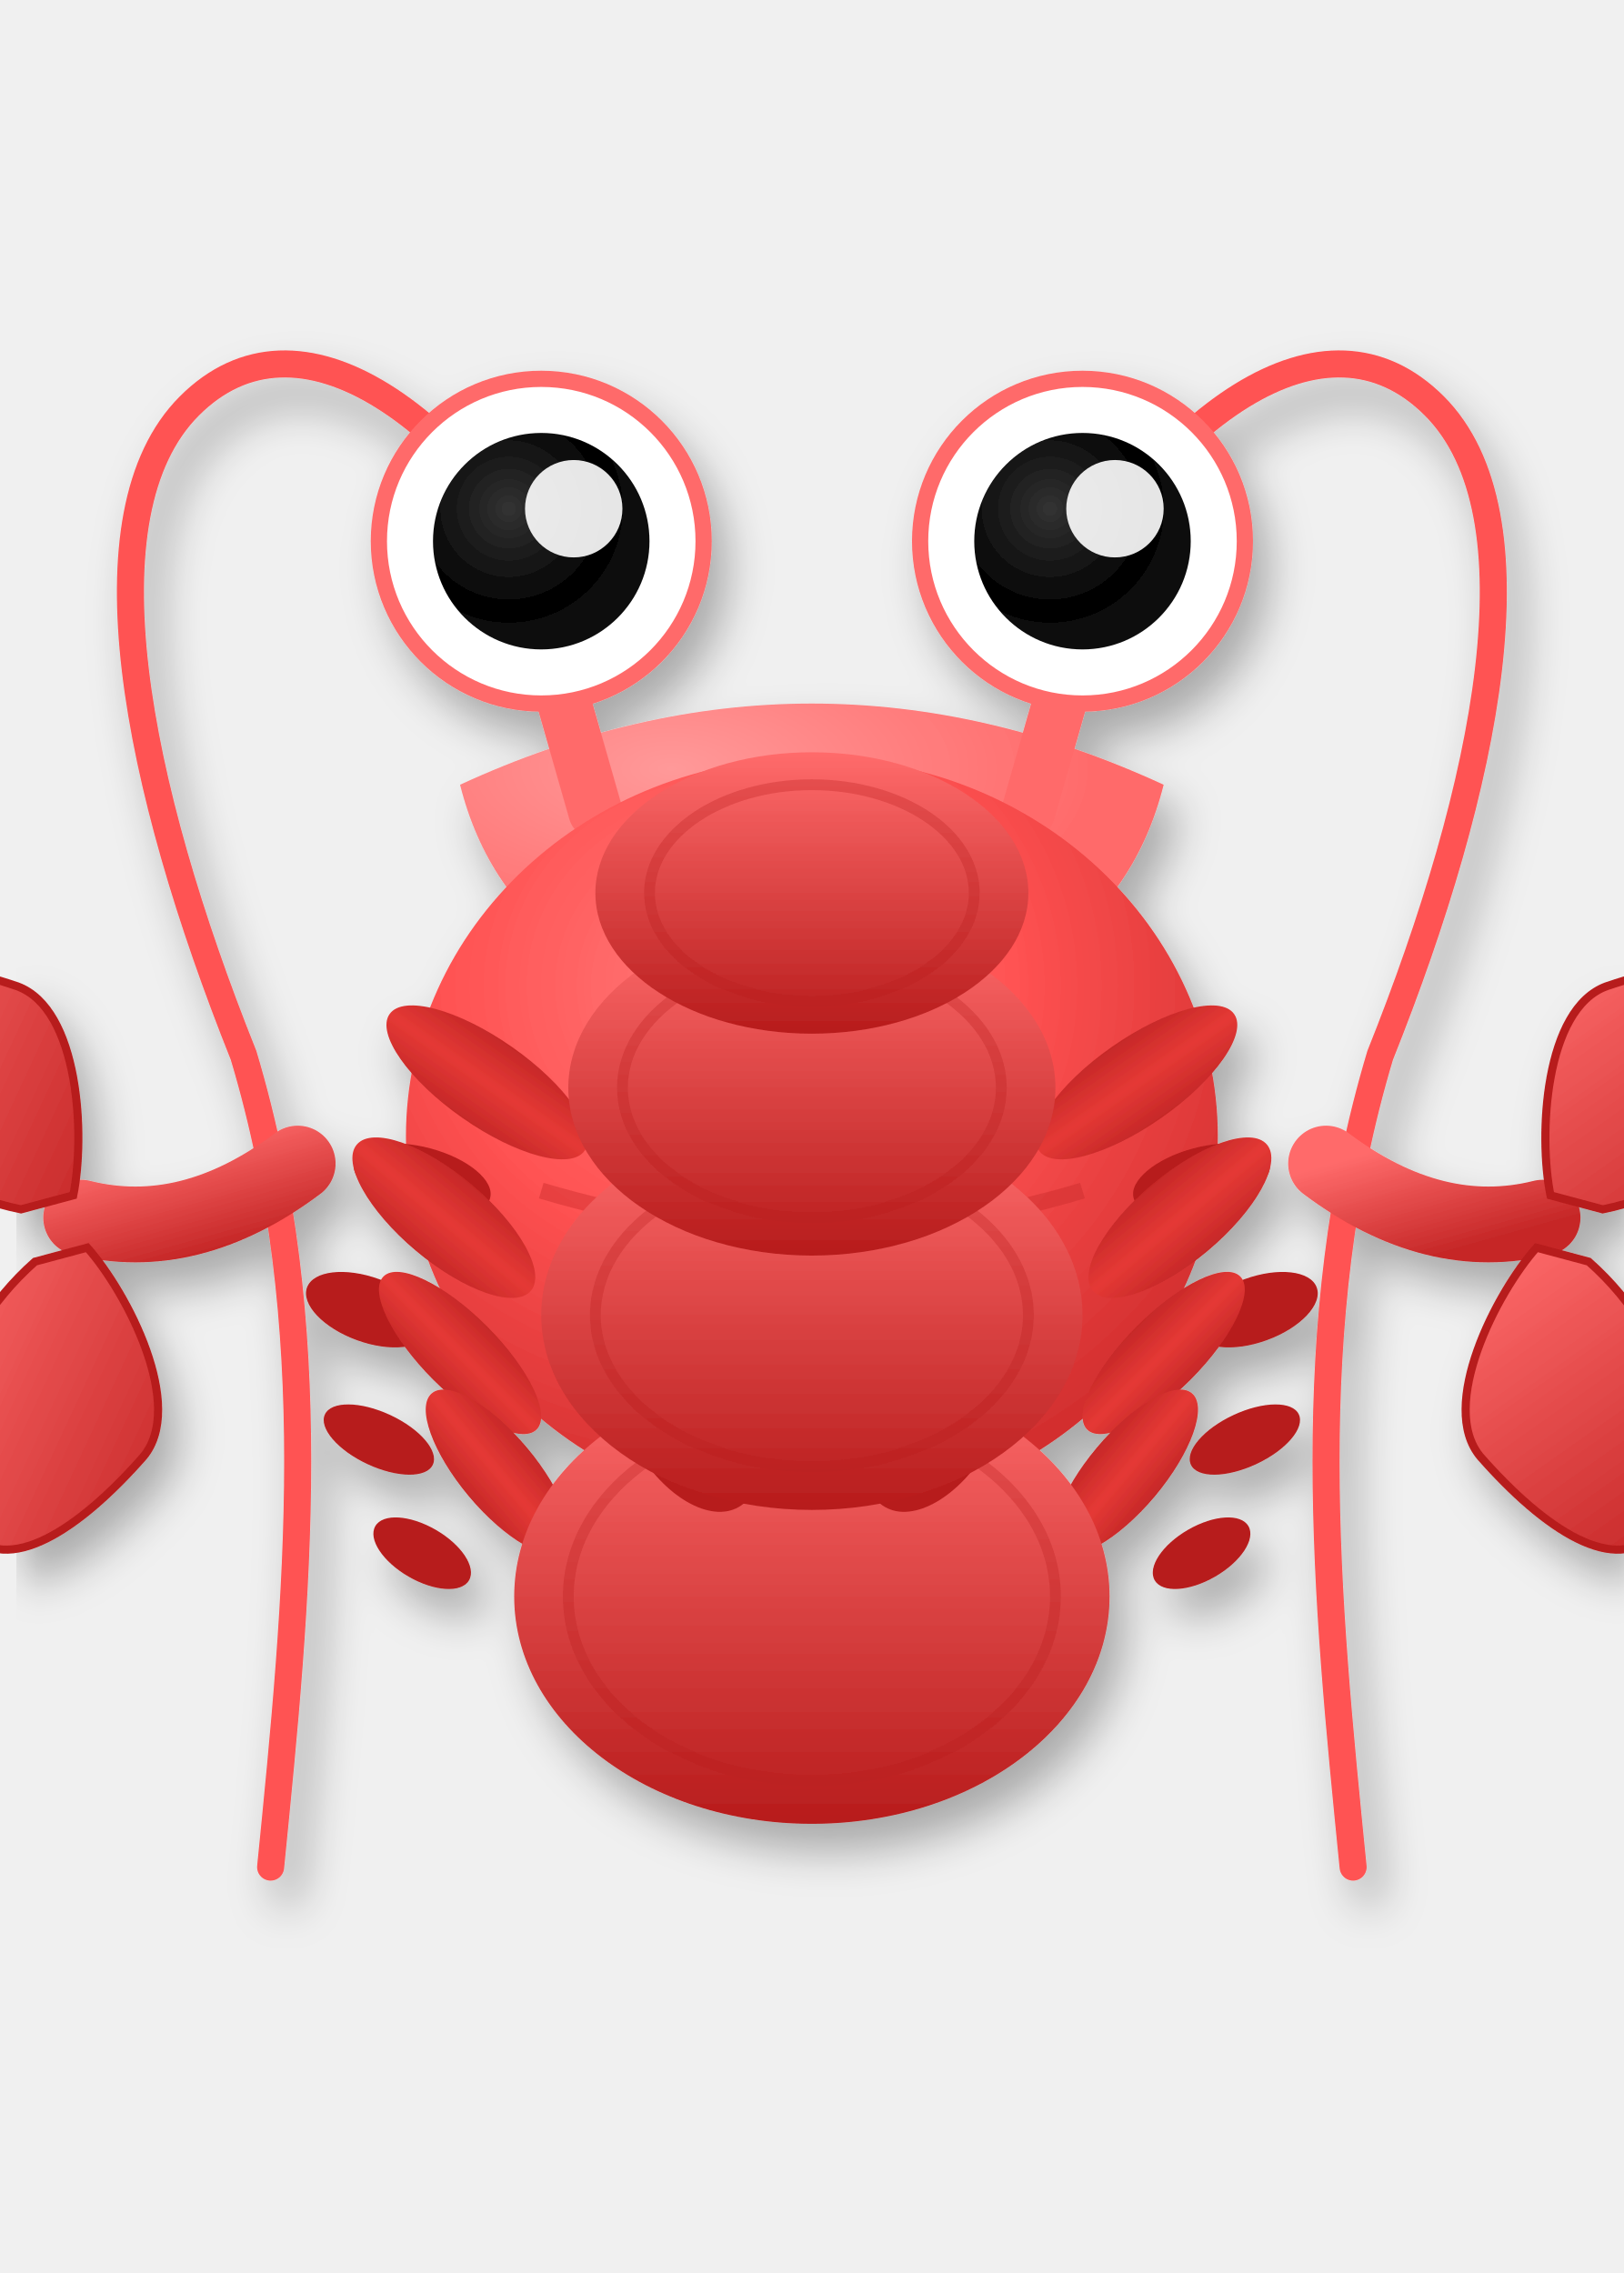
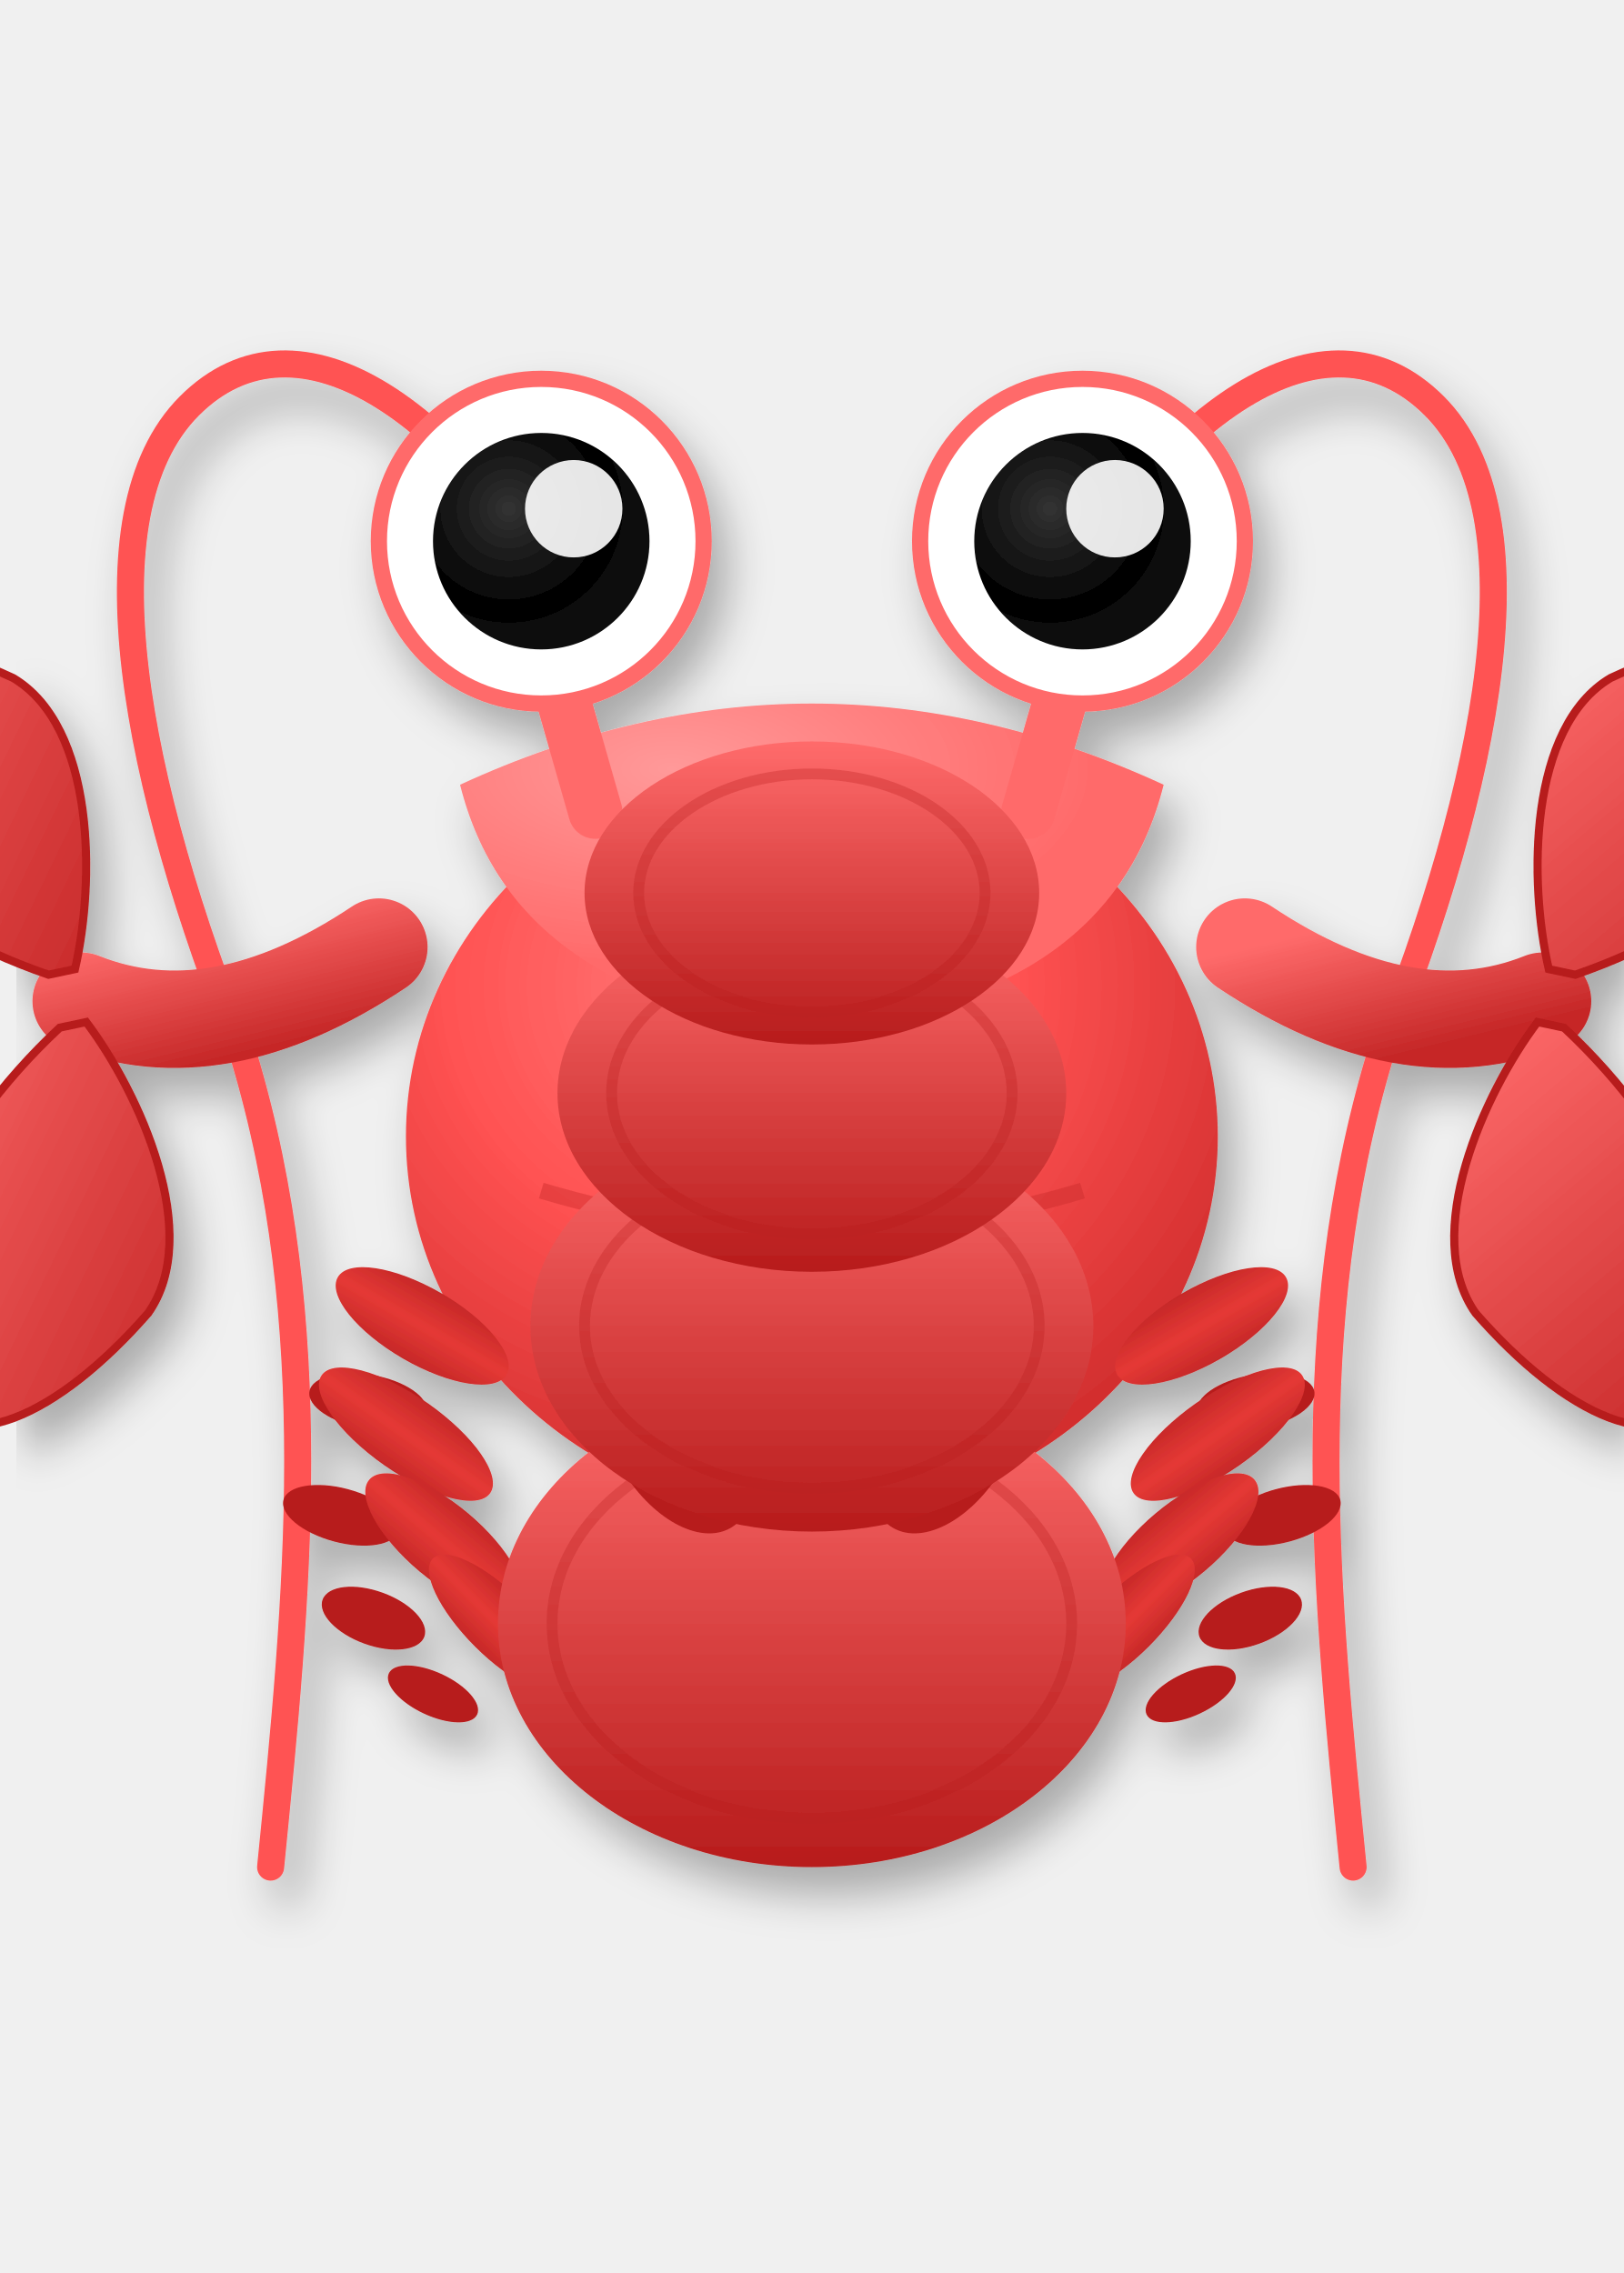
<svg xmlns="http://www.w3.org/2000/svg" viewBox="0 0 300 420" id="qlobster">
  <defs>
    <radialGradient id="bodyGrad" cx="40%" cy="30%" r="70%">
      <stop offset="0%" style="stop-color:#FF7A7A" />
      <stop offset="50%" style="stop-color:#FF5252" />
      <stop offset="100%" style="stop-color:#D32F2F" />
    </radialGradient>
    <radialGradient id="headGrad" cx="30%" cy="20%" r="60%">
      <stop offset="0%" style="stop-color:#FF9999" />
      <stop offset="100%" style="stop-color:#FF6B6B" />
    </radialGradient>
    <linearGradient id="clawGrad" x1="0%" y1="0%" x2="100%" y2="100%">
      <stop offset="0%" style="stop-color:#FF6B6B" />
      <stop offset="100%" style="stop-color:#C62828" />
    </linearGradient>
    <linearGradient id="tailGrad" x1="0%" y1="0%" x2="0%" y2="100%">
      <stop offset="0%" style="stop-color:#FF6B6B" />
      <stop offset="100%" style="stop-color:#B71C1C" />
    </linearGradient>
    <linearGradient id="legGrad" x1="0%" y1="0%" x2="100%" y2="0%">
      <stop offset="0%" style="stop-color:#C62828" />
      <stop offset="50%" style="stop-color:#E53935" />
      <stop offset="100%" style="stop-color:#C62828" />
    </linearGradient>
    <radialGradient id="eyeGrad" cx="35%" cy="35%" r="60%">
      <stop offset="0%" style="stop-color:#333" />
      <stop offset="80%" style="stop-color:#000" />
      <stop offset="100%" style="stop-color:#111" />
    </radialGradient>
    <filter id="dropShadow" x="-50%" y="-50%" width="200%" height="200%">
      <feDropShadow dx="3" dy="5" stdDeviation="4" flood-color="#000" flood-opacity="0.3" />
    </filter>
  </defs>
  <g id="lobsterBody" filter="url(#dropShadow)">
    <g id="whiskers">
      <path d="M 110 120 C 85 75 55 55 35 75 C 15 95 25 145 45 195 C 60 245 55 295 50 345" stroke="#FF5252" stroke-width="5" fill="none" stroke-linecap="round">
        <animate attributeName="d" values="M 110 120 C 85 75 55 55 35 75 C 15 95 25 145 45 195 C 60 245 55 295 50 345;                          M 110 120 C 83 73 53 53 33 73 C 13 93 23 143 43 193 C 58 243 53 293 48 343;                          M 110 120 C 85 75 55 55 35 75 C 15 95 25 145 45 195 C 60 245 55 295 50 345;                          M 110 120 C 85 75 55 55 35 75 C 15 95 25 145 45 195 C 60 245 55 295 50 345;                          M 110 120 C 85 75 55 55 35 75 C 15 95 25 145 45 195 C 60 245 55 295 50 345" dur="8s" repeatCount="indefinite" />
      </path>
      <path d="M 190 120 C 215 75 245 55 265 75 C 285 95 275 145 255 195 C 240 245 245 295 250 345" stroke="#FF5252" stroke-width="5" fill="none" stroke-linecap="round">
        <animate attributeName="d" values="M 190 120 C 215 75 245 55 265 75 C 285 95 275 145 255 195 C 240 245 245 295 250 345;                          M 190 120 C 217 73 247 53 267 73 C 287 93 277 143 257 193 C 242 243 247 293 252 343;                          M 190 120 C 215 75 245 55 265 75 C 285 95 275 145 255 195 C 240 245 245 295 250 345;                          M 190 120 C 215 75 245 55 265 75 C 285 95 275 145 255 195 C 240 245 245 295 250 345;                          M 190 120 C 215 75 245 55 265 75 C 285 95 275 145 255 195 C 240 245 245 295 250 345" dur="8s" repeatCount="indefinite" />
      </path>
    </g>
+     <g id="body">
+       <ellipse cx="150" cy="210" rx="75" ry="70" fill="url(#bodyGrad)" />
+       <path d="M 100 220 Q 150 235 200 220" stroke="#C62828" stroke-width="3" fill="none" opacity="0.4" />
+       <path d="M 110 205 Q 150 218 190 205" stroke="#C62828" stroke-width="3" fill="none" opacity="0.4" />
+       <path d="M 120 190 Q 150 200 180 190" stroke="#C62828" stroke-width="3" fill="none" opacity="0.4" />
+     </g>
+     <g id="claws">
+       <g id="leftClaw" transform="translate(70, 175)">
+         <path d="M 0 0 Q -30 20 -55 10" stroke="url(#clawGrad)" stroke-width="18" fill="none" stroke-linecap="round">
+           <animate attributeName="d" values="M 0 0 Q -30 20 -55 10; M 0 0 Q -33 23 -58 13; M 0 0 Q -30 20 -55 10" dur="2s" repeatCount="indefinite" />
+         </path>
+         <g transform="translate(-60, 10) rotate(-12)">
+           <path d="M 0 5 C -25 20 -45 45 -40 65 C -35 80 -15 75 5 60 C 18 48 12 20 5 5 Z" fill="url(#clawGrad)" stroke="#B71C1C" stroke-width="1.5" />
+           <g>
+             <path d="M 0 -5 C -25 -20 -45 -45 -40 -65 C -35 -80 -15 -75 5 -60 C 18 -48 12 -20 5 -5 Z" fill="url(#clawGrad)" stroke="#B71C1C" stroke-width="1.5" />
+             <animateTransform attributeName="transform" type="rotate" values="0 0 0; -10 0 0; 0 0 0" dur="1.5s" repeatCount="indefinite" />
+           </g>
+           <animateTransform attributeName="transform" type="rotate" values="-12; -15; -12" dur="1.5s" repeatCount="indefinite" />
+         </g>
+       </g>
+       <g id="rightClaw" transform="translate(230, 175)">
+         <path d="M 0 0 Q 30 20 55 10" stroke="url(#clawGrad)" stroke-width="18" fill="none" stroke-linecap="round">
+           <animate attributeName="d" values="M 0 0 Q 30 20 55 10; M 0 0 Q 33 23 58 13; M 0 0 Q 30 20 55 10" dur="2s" repeatCount="indefinite" />
+         </path>
+         <g transform="translate(60, 10) rotate(12)">
+           <path d="M 0 5 C 25 20 45 45 40 65 C 35 80 15 75 -5 60 C -18 48 -12 20 -5 5 Z" fill="url(#clawGrad)" stroke="#B71C1C" stroke-width="1.5" />
+           <g>
+             <path d="M 0 -5 C 25 -20 45 -45 40 -65 C 35 -80 15 -75 -5 -60 C -18 -48 -12 -20 -5 -5 Z" fill="url(#clawGrad)" stroke="#B71C1C" stroke-width="1.5" />
+             <animateTransform attributeName="transform" type="rotate" values="0 0 0; 10 0 0; 0 0 0" dur="1.5s" repeatCount="indefinite" />
+           </g>
+           <animateTransform attributeName="transform" type="rotate" values="12; 15; 12" dur="1.5s" repeatCount="indefinite" />
+         </g>
+       </g>
+     </g>
+     <g id="walkingLegs">
+       <g id="leg1-left" transform="translate(78, 245)">
+         <ellipse cx="0" cy="0" rx="7" ry="18" fill="url(#legGrad)" transform="rotate(-60 0 0)" />
+         <ellipse cx="-10" cy="14" rx="5" ry="11" fill="#B71C1C" transform="rotate(-80 -10 14)" />
+       </g>
+       <g id="leg1-right" transform="translate(222, 245)">
+         <ellipse cx="0" cy="0" rx="7" ry="18" fill="url(#legGrad)" transform="rotate(60 0 0)" />
+         <ellipse cx="10" cy="14" rx="5" ry="11" fill="#B71C1C" transform="rotate(80 10 14)" />
+       </g>
+       <g id="leg2-left" transform="translate(75, 265)">
+         <ellipse cx="0" cy="0" rx="7" ry="19" fill="url(#legGrad)" transform="rotate(-55 0 0)" />
+         <ellipse cx="-12" cy="15" rx="5" ry="11" fill="#B71C1C" transform="rotate(-75 -12 15)" />
+       </g>
+       <g id="leg2-right" transform="translate(225, 265)">
+         <ellipse cx="0" cy="0" rx="7" ry="19" fill="url(#legGrad)" transform="rotate(55 0 0)" />
+         <ellipse cx="12" cy="15" rx="5" ry="11" fill="#B71C1C" transform="rotate(75 12 15)" />
+       </g>
+       <g id="leg3-left" transform="translate(82, 285)">
+         <ellipse cx="0" cy="0" rx="7" ry="18" fill="url(#legGrad)" transform="rotate(-50 0 0)" />
+         <ellipse cx="-13" cy="14" rx="5" ry="10" fill="#B71C1C" transform="rotate(-70 -13 14)" />
+       </g>
+       <g id="leg3-right" transform="translate(218, 285)">
+         <ellipse cx="0" cy="0" rx="7" ry="18" fill="url(#legGrad)" transform="rotate(50 0 0)" />
+         <ellipse cx="13" cy="14" rx="5" ry="10" fill="#B71C1C" transform="rotate(70 13 14)" />
+       </g>
+       <g id="leg4-left" transform="translate(92, 300)">
+         <ellipse cx="0" cy="0" rx="6" ry="17" fill="url(#legGrad)" transform="rotate(-45 0 0)" />
+         <ellipse cx="-12" cy="13" rx="4" ry="9" fill="#B71C1C" transform="rotate(-65 -12 13)" />
+       </g>
+       <g id="leg4-right" transform="translate(208, 300)">
+         <ellipse cx="0" cy="0" rx="6" ry="17" fill="url(#legGrad)" transform="rotate(45 0 0)" />
+         <ellipse cx="12" cy="13" rx="4" ry="9" fill="#B71C1C" transform="rotate(65 12 13)" />
+       </g>
+     </g>
    <g id="head">
      <path d="M 85 145 Q 150 115 215 145 Q 205 185 150 190 Q 95 185 85 145" fill="url(#headGrad)" />
    </g>
    <g id="eyes">
      <line x1="110" y1="150" x2="100" y2="115" stroke="#FF6B6B" stroke-width="10" stroke-linecap="round" />
      <line x1="190" y1="150" x2="200" y2="115" stroke="#FF6B6B" stroke-width="10" stroke-linecap="round" />
      <g id="leftEye">
        <circle cx="100" cy="100" r="30" fill="white" stroke="#FF6B6B" stroke-width="3" />
        <circle cx="100" cy="100" r="20" fill="url(#eyeGrad)" />
        <circle cx="106" cy="94" r="9" fill="white" opacity="0.9" />
        <ellipse cx="100" cy="100" rx="30" ry="0" fill="#FF6B6B" opacity="0">
          <animate attributeName="ry" values="0;0;30;0;0" dur="4s" repeatCount="indefinite" />
          <animate attributeName="opacity" values="0;0;1;0;0" dur="4s" repeatCount="indefinite" />
        </ellipse>
      </g>
      <g id="rightEye">
        <circle cx="200" cy="100" r="30" fill="white" stroke="#FF6B6B" stroke-width="3" />
        <circle cx="200" cy="100" r="20" fill="url(#eyeGrad)" />
        <circle cx="206" cy="94" r="9" fill="white" opacity="0.9" />
        <ellipse cx="200" cy="100" rx="30" ry="0" fill="#FF6B6B" opacity="0">
          <animate attributeName="ry" values="0;0;30;0;0" dur="4s" repeatCount="indefinite" />
          <animate attributeName="opacity" values="0;0;1;0;0" dur="4s" repeatCount="indefinite" />
        </ellipse>
      </g>
    </g>
    <g id="mouth">
      <path d="M 135 170 Q 150 180 165 170" stroke="#B71C1C" stroke-width="4" fill="none" stroke-linecap="round" />
      <path d="M 140 173 Q 150 183 160 173" stroke="#FF8A8A" stroke-width="2" fill="none" stroke-linecap="round" opacity="0.6" />
    </g>
-     <g id="body">
-       <ellipse cx="150" cy="210" rx="75" ry="70" fill="url(#bodyGrad)" />
-       <path d="M 100 220 Q 150 235 200 220" stroke="#C62828" stroke-width="3" fill="none" opacity="0.4" />
-       <path d="M 110 205 Q 150 218 190 205" stroke="#C62828" stroke-width="3" fill="none" opacity="0.4" />
-       <path d="M 120 190 Q 150 200 180 190" stroke="#C62828" stroke-width="3" fill="none" opacity="0.4" />
-     </g>
-     <g id="walkingLegs">
-       <g id="leg1-left" transform="translate(90, 200)">
-         <ellipse cx="0" cy="0" rx="8" ry="22" fill="url(#legGrad)" transform="rotate(-55 0 0)" />
-         <ellipse cx="-12" cy="18" rx="6" ry="13" fill="#B71C1C" transform="rotate(-75 -12 18)" />
+     <g id="tail" transform="translate(150, 300)">
+       <g class="tail-segment" id="tail1">
+         <ellipse cx="0" cy="0" rx="58" ry="45" fill="url(#tailGrad)" />
+         <ellipse cx="0" cy="0" rx="48" ry="36" fill="none" stroke="#B71C1C" stroke-width="2" opacity="0.3" />
+         <path d="M -18 -40 L 0 -70 L 18 -40 Z" fill="#B71C1C" />
+         <ellipse cx="-25" cy="-35" rx="12" ry="20" fill="#B71C1C" transform="rotate(-30 -25 -35)" />
+         <ellipse cx="25" cy="-35" rx="12" ry="20" fill="#B71C1C" transform="rotate(30 25 -35)" />
+         <animateTransform attributeName="transform" type="rotate" values="0 0 45; 0 0 45" dur="10s" repeatCount="indefinite" />
      </g>
-       <g id="leg1-right" transform="translate(210, 200)">
-         <ellipse cx="0" cy="0" rx="8" ry="22" fill="url(#legGrad)" transform="rotate(55 0 0)" />
-         <ellipse cx="12" cy="18" rx="6" ry="13" fill="#B71C1C" transform="rotate(75 12 18)" />
+       <g class="tail-segment" id="tail2" transform="translate(0, -55)">
+         <ellipse cx="0" cy="0" rx="52" ry="38" fill="url(#tailGrad)" />
+         <ellipse cx="0" cy="0" rx="42" ry="30" fill="none" stroke="#B71C1C" stroke-width="2" opacity="0.3" />
+         <animateTransform attributeName="transform" type="rotate" values="0 0 38; 0 0 38" dur="10s" repeatCount="indefinite" />
      </g>
-       <g id="leg2-left" transform="translate(82, 225)">
-         <ellipse cx="0" cy="0" rx="8" ry="21" fill="url(#legGrad)" transform="rotate(-50 0 0)" />
-         <ellipse cx="-14" cy="17" rx="6" ry="12" fill="#B71C1C" transform="rotate(-70 -14 17)" />
+       <g class="tail-segment" id="tail3" transform="translate(0, -98)">
+         <ellipse cx="0" cy="0" rx="47" ry="33" fill="url(#tailGrad)" />
+         <ellipse cx="0" cy="0" rx="37" ry="26" fill="none" stroke="#B71C1C" stroke-width="2" opacity="0.3" />
+         <animateTransform attributeName="transform" type="rotate" values="0 0 33; 0 0 33" dur="10s" repeatCount="indefinite" />
      </g>
-       <g id="leg2-right" transform="translate(218, 225)">
-         <ellipse cx="0" cy="0" rx="8" ry="21" fill="url(#legGrad)" transform="rotate(50 0 0)" />
-         <ellipse cx="14" cy="17" rx="6" ry="12" fill="#B71C1C" transform="rotate(70 14 17)" />
-       </g>
-       <g id="leg3-left" transform="translate(85, 250)">
-         <ellipse cx="0" cy="0" rx="7" ry="20" fill="url(#legGrad)" transform="rotate(-45 0 0)" />
-         <ellipse cx="-15" cy="16" rx="5" ry="11" fill="#B71C1C" transform="rotate(-65 -15 16)" />
-       </g>
-       <g id="leg3-right" transform="translate(215, 250)">
-         <ellipse cx="0" cy="0" rx="7" ry="20" fill="url(#legGrad)" transform="rotate(45 0 0)" />
-         <ellipse cx="15" cy="16" rx="5" ry="11" fill="#B71C1C" transform="rotate(65 15 16)" />
-       </g>
-       <g id="leg4-left" transform="translate(92, 272)">
-         <ellipse cx="0" cy="0" rx="7" ry="19" fill="url(#legGrad)" transform="rotate(-40 0 0)" />
-         <ellipse cx="-14" cy="15" rx="5" ry="10" fill="#B71C1C" transform="rotate(-60 -14 15)" />
-       </g>
-       <g id="leg4-right" transform="translate(208, 272)">
-         <ellipse cx="0" cy="0" rx="7" ry="19" fill="url(#legGrad)" transform="rotate(40 0 0)" />
-         <ellipse cx="14" cy="15" rx="5" ry="10" fill="#B71C1C" transform="rotate(60 14 15)" />
-       </g>
-     </g>
-     <g id="claws">
-       <g id="leftClaw" transform="translate(55, 215)">
-         <path d="M 0 0 Q -20 15 -40 10" stroke="url(#clawGrad)" stroke-width="14" fill="none" stroke-linecap="round" />
-         <g transform="translate(-45, 12) rotate(-15)">
-           <path d="M -5 5 C -25 15 -35 35 -30 50 C -25 60 -10 55 5 45 C 15 38 10 15 5 5 Z" fill="url(#clawGrad)" stroke="#B71C1C" stroke-width="1.5" />
-           <g>
-             <path d="M -5 -5 C -25 -15 -35 -35 -30 -50 C -25 -60 -10 -55 5 -45 C 15 -38 10 -15 5 -5 Z" fill="url(#clawGrad)" stroke="#B71C1C" stroke-width="1.5" />
-             <animateTransform attributeName="transform" type="rotate" values="0 0 0; -8 0 0; 0 0 0" dur="1.5s" repeatCount="indefinite" />
-           </g>
-           <animateTransform attributeName="transform" type="rotate" values="-15; -18; -15" dur="1.5s" repeatCount="indefinite" />
-         </g>
-       </g>
-       <g id="rightClaw" transform="translate(245, 215)">
-         <path d="M 0 0 Q 20 15 40 10" stroke="url(#clawGrad)" stroke-width="14" fill="none" stroke-linecap="round" />
-         <g transform="translate(45, 12) rotate(15)">
-           <path d="M 5 5 C 25 15 35 35 30 50 C 25 60 10 55 -5 45 C -15 38 -10 15 -5 5 Z" fill="url(#clawGrad)" stroke="#B71C1C" stroke-width="1.5" />
-           <g>
-             <path d="M 5 -5 C 25 -15 35 -35 30 -50 C 25 -60 10 -55 -5 -45 C -15 -38 -10 -15 -5 -5 Z" fill="url(#clawGrad)" stroke="#B71C1C" stroke-width="1.5" />
-             <animateTransform attributeName="transform" type="rotate" values="0 0 0; 8 0 0; 0 0 0" dur="1.5s" repeatCount="indefinite" />
-           </g>
-           <animateTransform attributeName="transform" type="rotate" values="15; 18; 15" dur="1.5s" repeatCount="indefinite" />
-         </g>
-       </g>
-     </g>
-     <g id="tail" transform="translate(150, 295)">
-       <g class="tail-segment" id="tail1">
-         <ellipse cx="0" cy="0" rx="55" ry="42" fill="url(#tailGrad)" />
-         <ellipse cx="0" cy="0" rx="45" ry="34" fill="none" stroke="#B71C1C" stroke-width="2" opacity="0.3" />
-         <path d="M -16 -38 L 0 -68 L 16 -38 Z" fill="#B71C1C" />
-         <ellipse cx="-23" cy="-33" rx="11" ry="19" fill="#B71C1C" transform="rotate(-30 -23 -33)" />
-         <ellipse cx="23" cy="-33" rx="11" ry="19" fill="#B71C1C" transform="rotate(30 23 -33)" />
-         <animateTransform attributeName="transform" type="rotate" values="0 0 42; 0 0 42" dur="10s" repeatCount="indefinite" />
-       </g>
-       <g class="tail-segment" id="tail2" transform="translate(0, -52)">
-         <ellipse cx="0" cy="0" rx="50" ry="36" fill="url(#tailGrad)" />
-         <ellipse cx="0" cy="0" rx="40" ry="28" fill="none" stroke="#B71C1C" stroke-width="2" opacity="0.3" />
-         <animateTransform attributeName="transform" type="rotate" values="0 0 36; 0 0 36" dur="10s" repeatCount="indefinite" />
-       </g>
-       <g class="tail-segment" id="tail3" transform="translate(0, -94)">
-         <ellipse cx="0" cy="0" rx="45" ry="31" fill="url(#tailGrad)" />
-         <ellipse cx="0" cy="0" rx="35" ry="24" fill="none" stroke="#B71C1C" stroke-width="2" opacity="0.3" />
-         <animateTransform attributeName="transform" type="rotate" values="0 0 31; 0 0 31" dur="10s" repeatCount="indefinite" />
-       </g>
-       <g class="tail-segment" id="tail4" transform="translate(0, -130)">
-         <ellipse cx="0" cy="0" rx="40" ry="26" fill="url(#tailGrad)" />
-         <ellipse cx="0" cy="0" rx="30" ry="20" fill="none" stroke="#B71C1C" stroke-width="2" opacity="0.3" />
-         <animateTransform attributeName="transform" type="rotate" values="0 0 26; 0 0 26" dur="10s" repeatCount="indefinite" />
+       <g class="tail-segment" id="tail4" transform="translate(0, -135)">
+         <ellipse cx="0" cy="0" rx="42" ry="28" fill="url(#tailGrad)" />
+         <ellipse cx="0" cy="0" rx="32" ry="22" fill="none" stroke="#B71C1C" stroke-width="2" opacity="0.3" />
+         <animateTransform attributeName="transform" type="rotate" values="0 0 28; 0 0 28" dur="10s" repeatCount="indefinite" />
      </g>
    </g>
    <animateTransform attributeName="transform" type="rotate" values="-1 150 210; 1 150 210; -1 150 210" dur="3s" repeatCount="indefinite" additive="sum" />
  </g>
</svg>
